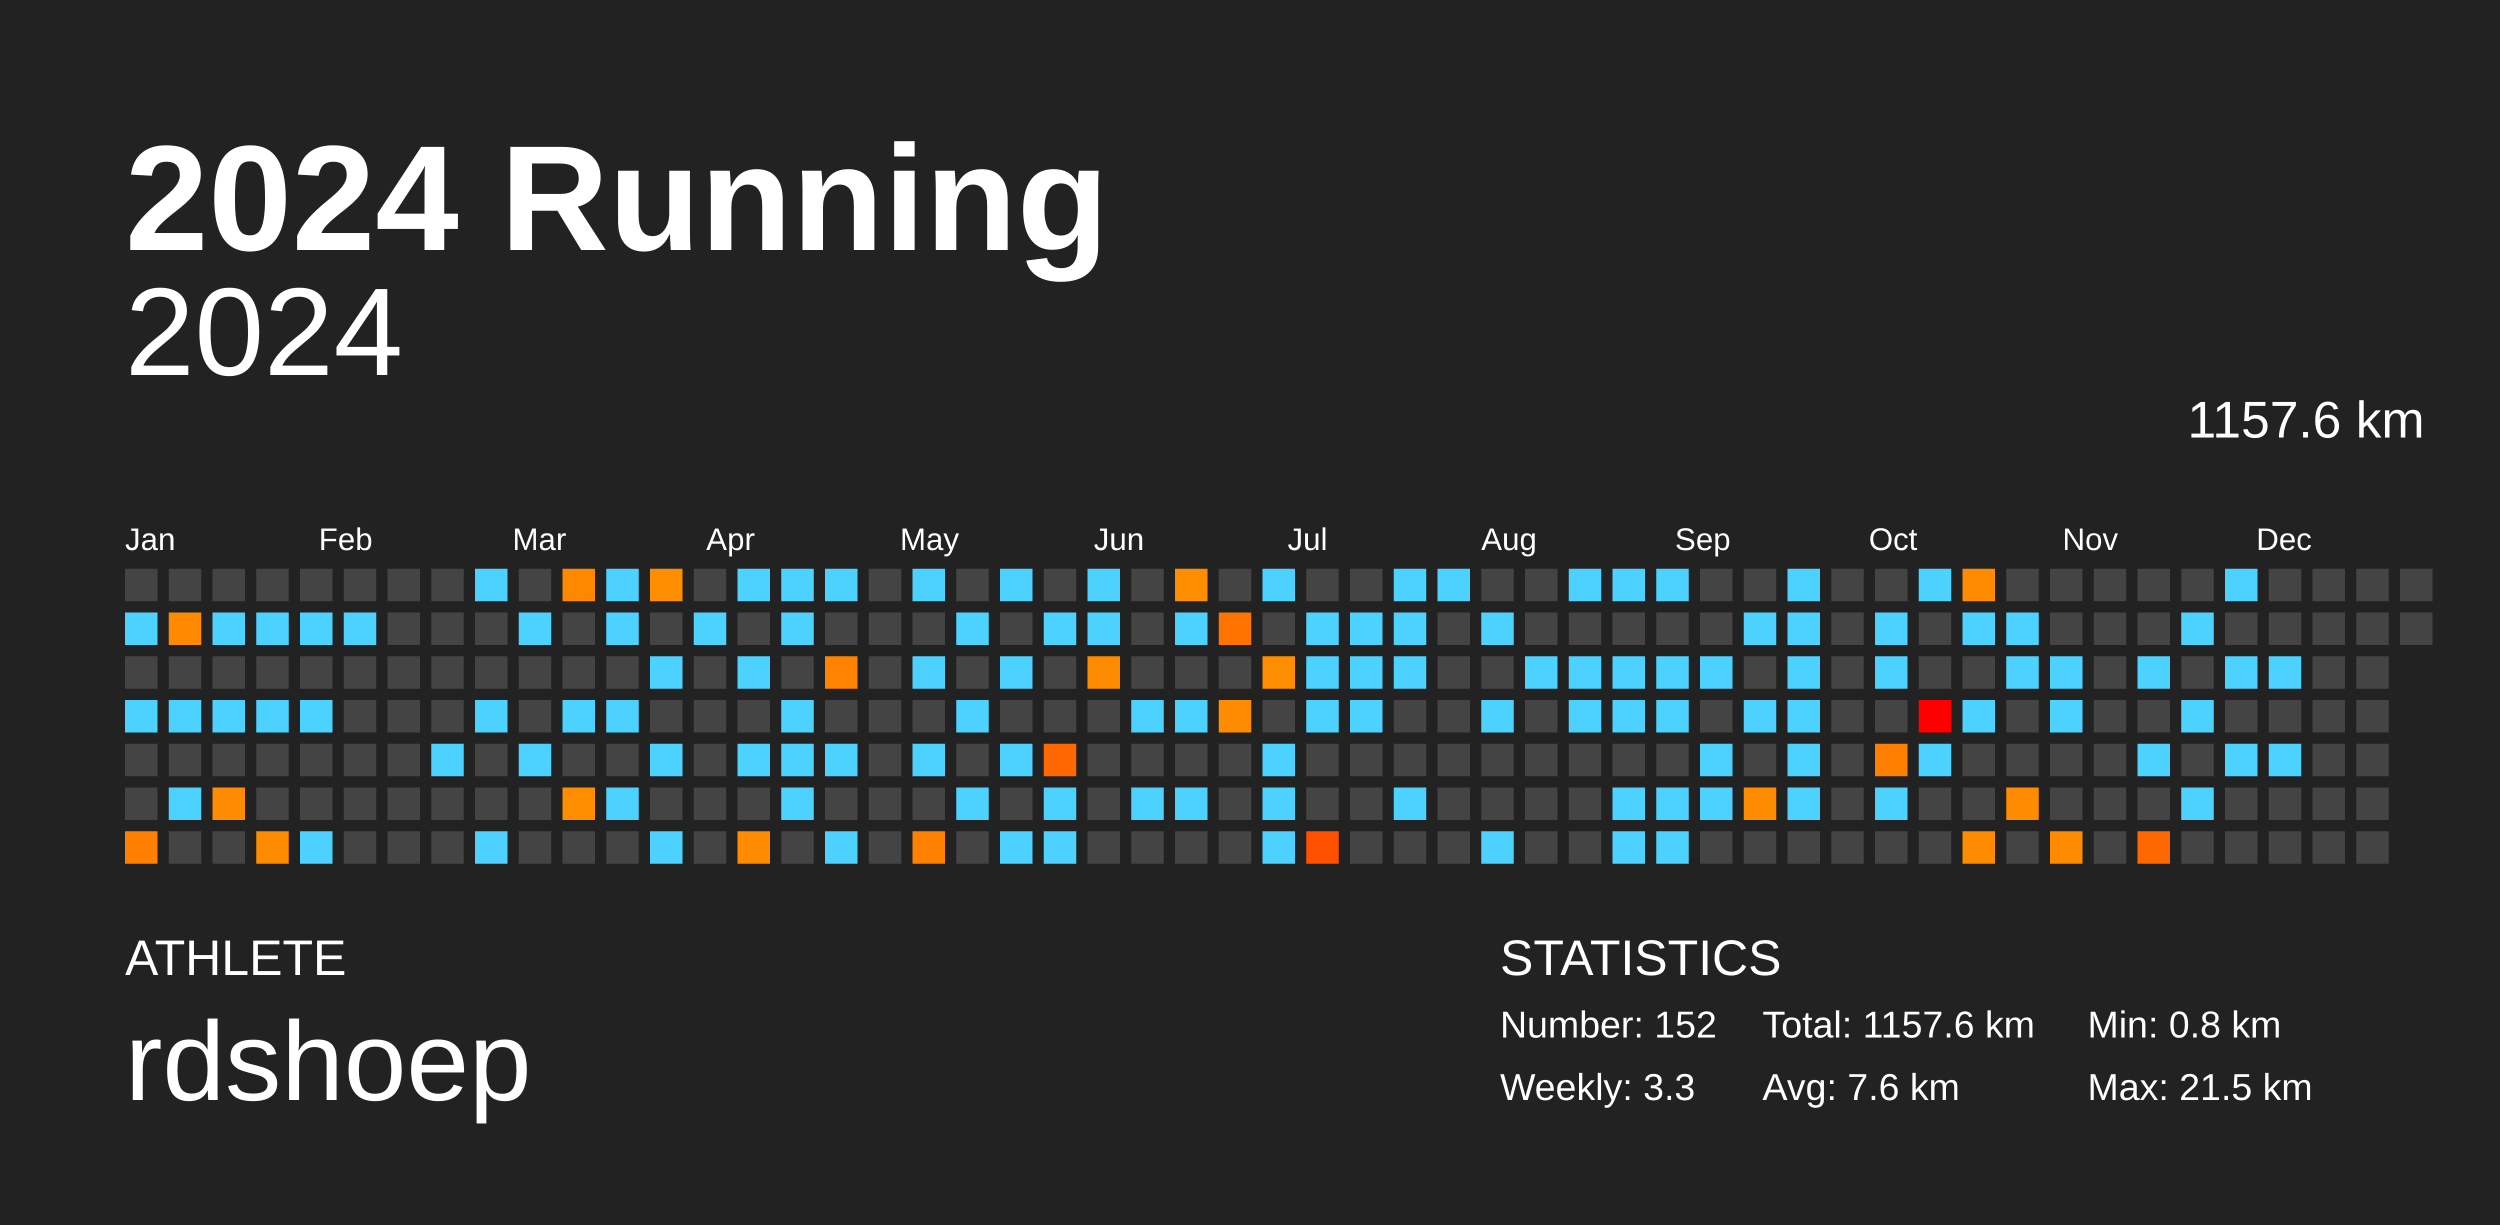
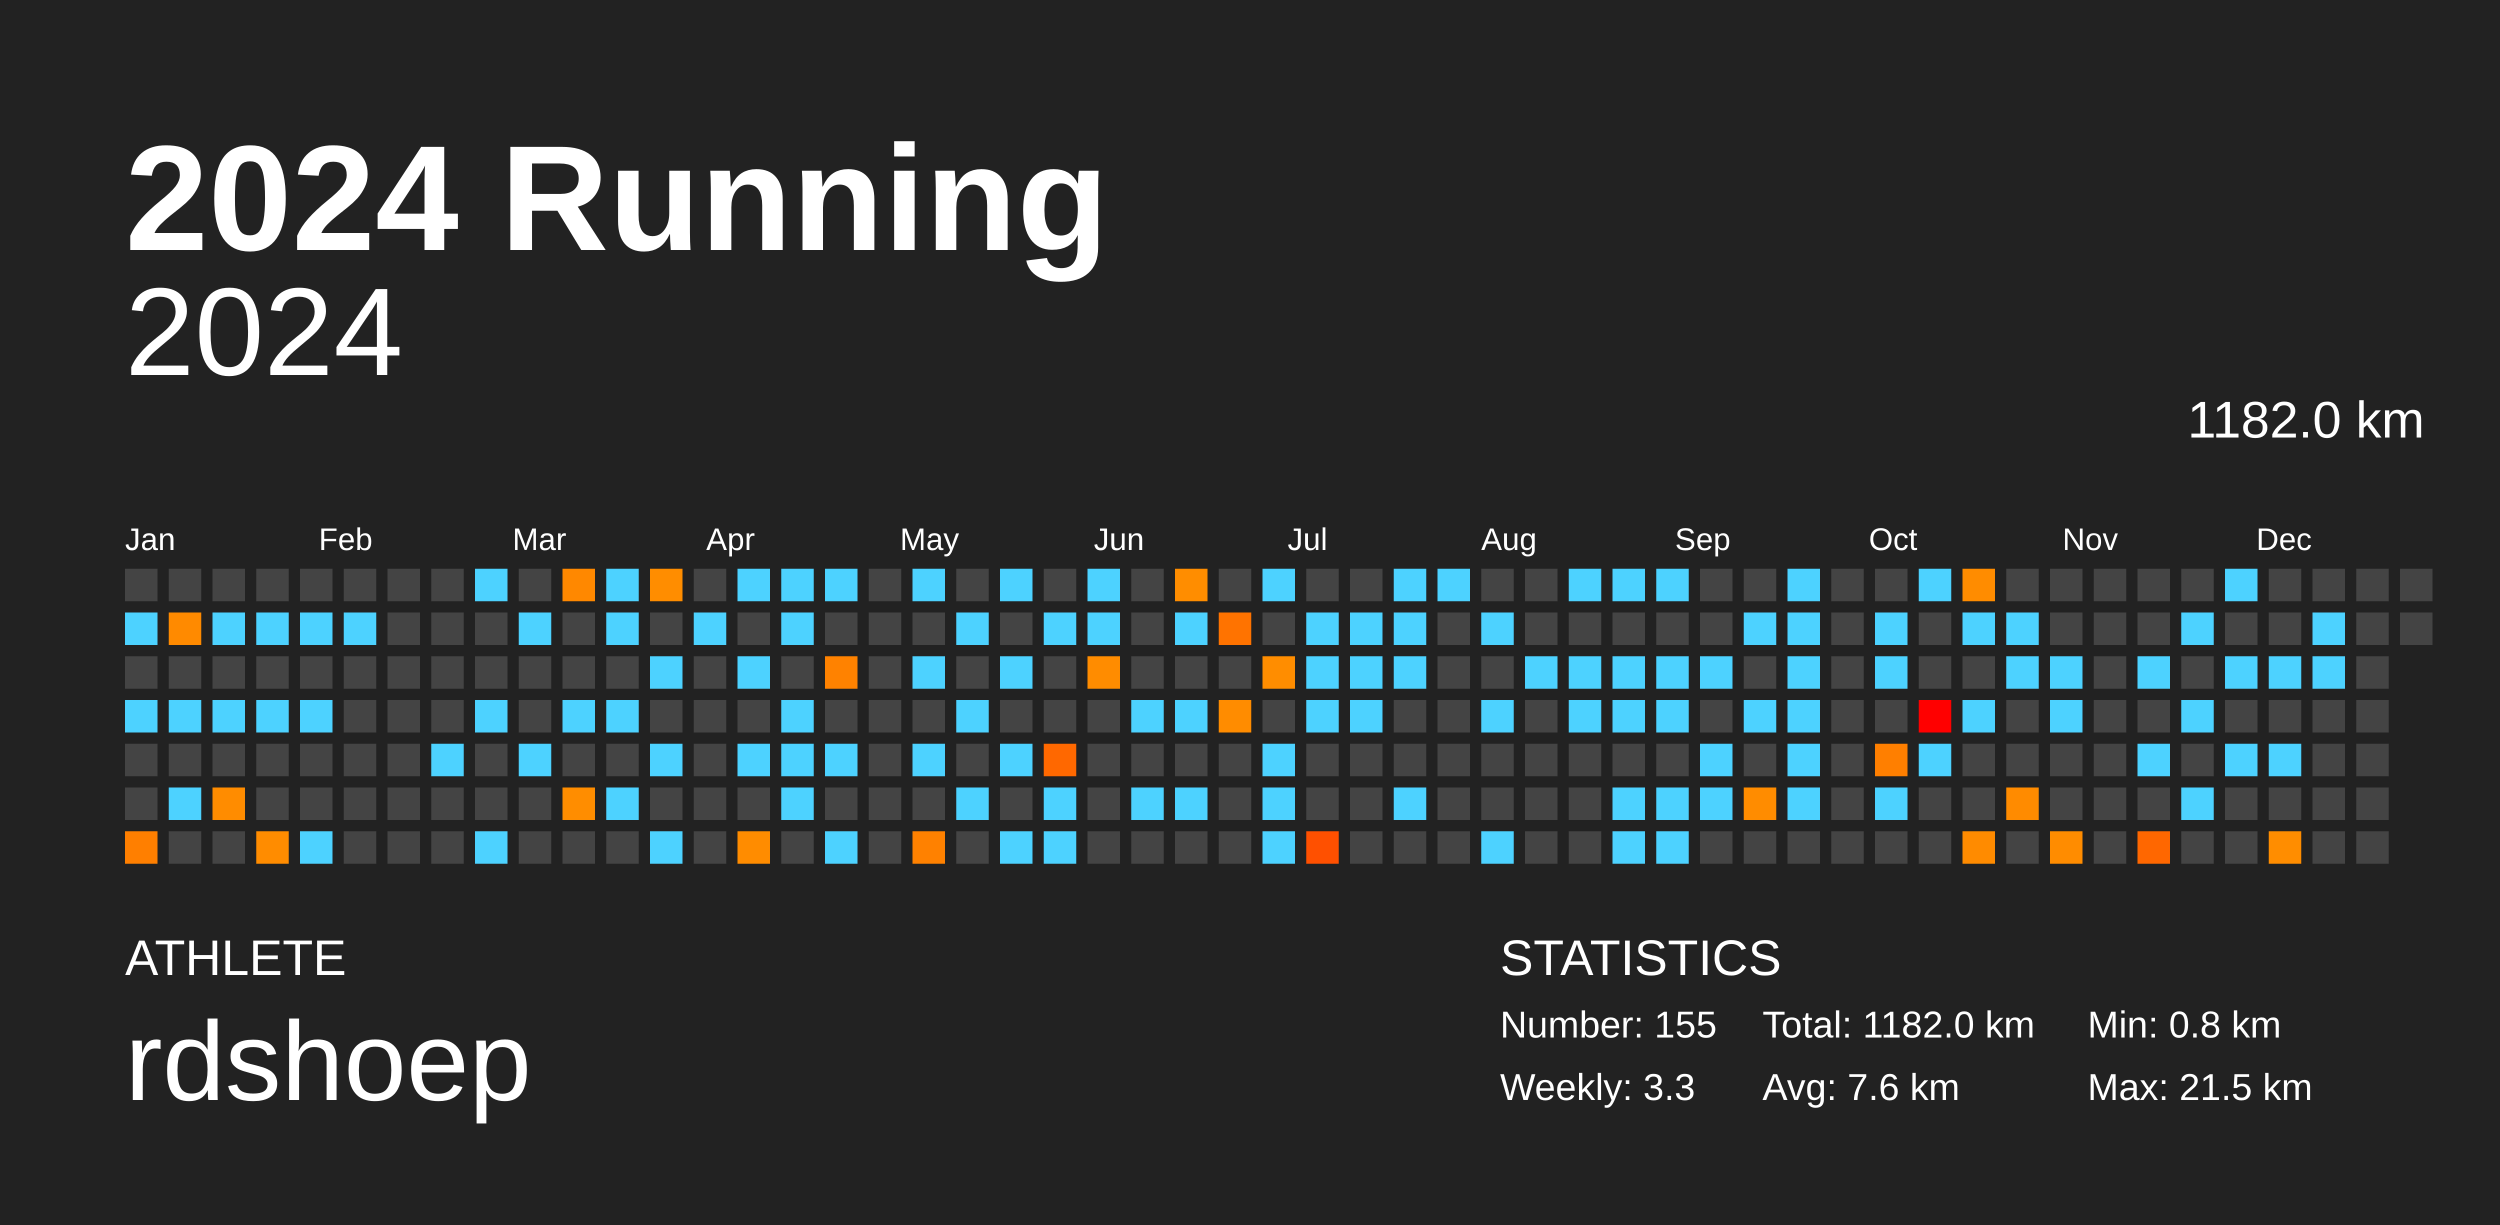
<svg xmlns="http://www.w3.org/2000/svg" baseProfile="full" height="98mm" version="1.1" viewBox="0,0,200,98" width="200mm">
  <defs />
  <rect fill="#222222" height="98" width="200" x="0" y="0" />
  <text fill="#FFFFFF" style="font-size:12px; font-family:Arial; font-weight:bold;" x="10" y="20">2024 Running</text>
  <text fill="#FFFFFF" style="font-size:4px; font-family:Arial" x="10" y="78">ATHLETE</text>
  <text fill="#FFFFFF" style="font-size:9px; font-family:Arial" x="10" y="88">rdshoep</text>
  <text fill="#FFFFFF" style="font-size:4px; font-family:Arial" x="120" y="78">STATISTICS</text>
-   <text fill="#FFFFFF" style="font-size:3px; font-family:Arial" x="120" y="83">Number: 152</text>
+   <text fill="#FFFFFF" style="font-size:3px; font-family:Arial" x="120" y="83">Number: 155</text>
  <text fill="#FFFFFF" style="font-size:3px; font-family:Arial" x="120" y="88">Weekly: 3.3</text>
-   <text fill="#FFFFFF" style="font-size:3px; font-family:Arial" x="141" y="83">Total: 1157.6 km</text>
+   <text fill="#FFFFFF" style="font-size:3px; font-family:Arial" x="141" y="83">Total: 1182.0 km</text>
  <text fill="#FFFFFF" style="font-size:3px; font-family:Arial" x="141" y="88">Avg: 7.6 km</text>
  <text fill="#FFFFFF" style="font-size:3px; font-family:Arial" x="167" y="83">Min: 0.8 km</text>
  <text fill="#FFFFFF" style="font-size:3px; font-family:Arial" x="167" y="88">Max: 21.5 km</text>
  <text alignment-baseline="hanging" fill="#FFFFFF" style="font-size:10.0px; font-family:Arial;" x="10" y="30">2024</text>
-   <text alignment-baseline="hanging" fill="#FFFFFF" style="font-size:4.125px; font-family:Arial;" x="175" y="35">1157.6 km</text>
+   <text alignment-baseline="hanging" fill="#FFFFFF" style="font-size:4.125px; font-family:Arial;" x="175" y="35">1182.0 km</text>
  <text fill="#FFFFFF" style="font-size:2.5px; font-family:Arial" x="10.0" y="44">Jan</text>
  <text fill="#FFFFFF" style="font-size:2.5px; font-family:Arial" x="25.5" y="44">Feb</text>
  <text fill="#FFFFFF" style="font-size:2.5px; font-family:Arial" x="41.0" y="44">Mar</text>
  <text fill="#FFFFFF" style="font-size:2.5px; font-family:Arial" x="56.5" y="44">Apr</text>
  <text fill="#FFFFFF" style="font-size:2.5px; font-family:Arial" x="72.0" y="44">May</text>
  <text fill="#FFFFFF" style="font-size:2.5px; font-family:Arial" x="87.5" y="44">Jun</text>
  <text fill="#FFFFFF" style="font-size:2.5px; font-family:Arial" x="103.0" y="44">Jul</text>
  <text fill="#FFFFFF" style="font-size:2.5px; font-family:Arial" x="118.5" y="44">Aug</text>
  <text fill="#FFFFFF" style="font-size:2.5px; font-family:Arial" x="134.0" y="44">Sep</text>
  <text fill="#FFFFFF" style="font-size:2.5px; font-family:Arial" x="149.5" y="44">Oct</text>
  <text fill="#FFFFFF" style="font-size:2.5px; font-family:Arial" x="165.0" y="44">Nov</text>
  <text fill="#FFFFFF" style="font-size:2.5px; font-family:Arial" x="180.5" y="44">Dec</text>
  <rect fill="#444444" height="2.6" width="2.6" x="10.0" y="45.5" />
  <rect fill="#4dd2ff" height="2.6" width="2.6" x="10.0" y="49.0" />
  <rect fill="#444444" height="2.6" width="2.6" x="10.0" y="52.5" />
  <rect fill="#4dd2ff" height="2.6" width="2.6" x="10.0" y="56.0" />
  <rect fill="#444444" height="2.6" width="2.6" x="10.0" y="59.5" />
  <rect fill="#444444" height="2.6" width="2.6" x="10.0" y="63.0" />
  <rect fill="#ff7f00" height="2.6" width="2.6" x="10.0" y="66.5" />
  <rect fill="#444444" height="2.6" width="2.6" x="13.5" y="45.5" />
  <rect fill="#ff8a00" height="2.6" width="2.6" x="13.5" y="49.0" />
  <rect fill="#444444" height="2.6" width="2.6" x="13.5" y="52.5" />
  <rect fill="#4dd2ff" height="2.6" width="2.6" x="13.5" y="56.0" />
  <rect fill="#444444" height="2.6" width="2.6" x="13.5" y="59.5" />
  <rect fill="#4dd2ff" height="2.6" width="2.6" x="13.5" y="63.0" />
  <rect fill="#444444" height="2.6" width="2.6" x="13.5" y="66.5" />
  <rect fill="#444444" height="2.6" width="2.6" x="17.0" y="45.5" />
  <rect fill="#4dd2ff" height="2.6" width="2.6" x="17.0" y="49.0" />
  <rect fill="#444444" height="2.6" width="2.6" x="17.0" y="52.5" />
  <rect fill="#4dd2ff" height="2.6" width="2.6" x="17.0" y="56.0" />
  <rect fill="#444444" height="2.6" width="2.6" x="17.0" y="59.5" />
  <rect fill="#ff8c00" height="2.6" width="2.6" x="17.0" y="63.0" />
  <rect fill="#444444" height="2.6" width="2.6" x="17.0" y="66.5" />
  <rect fill="#444444" height="2.6" width="2.6" x="20.5" y="45.5" />
  <rect fill="#4dd2ff" height="2.6" width="2.6" x="20.5" y="49.0" />
  <rect fill="#444444" height="2.6" width="2.6" x="20.5" y="52.5" />
  <rect fill="#4dd2ff" height="2.6" width="2.6" x="20.5" y="56.0" />
  <rect fill="#444444" height="2.6" width="2.6" x="20.5" y="59.5" />
  <rect fill="#444444" height="2.6" width="2.6" x="20.5" y="63.0" />
  <rect fill="#ff8c00" height="2.6" width="2.6" x="20.5" y="66.5" />
  <rect fill="#444444" height="2.6" width="2.6" x="24.0" y="45.5" />
  <rect fill="#4dd2ff" height="2.6" width="2.6" x="24.0" y="49.0" />
  <rect fill="#444444" height="2.6" width="2.6" x="24.0" y="52.5" />
  <rect fill="#4dd2ff" height="2.6" width="2.6" x="24.0" y="56.0" />
  <rect fill="#444444" height="2.6" width="2.6" x="24.0" y="59.5" />
  <rect fill="#444444" height="2.6" width="2.6" x="24.0" y="63.0" />
  <rect fill="#4dd2ff" height="2.6" width="2.6" x="24.0" y="66.5" />
  <rect fill="#444444" height="2.6" width="2.6" x="27.5" y="45.5" />
  <rect fill="#4dd2ff" height="2.6" width="2.6" x="27.5" y="49.0" />
  <rect fill="#444444" height="2.6" width="2.6" x="27.5" y="52.5" />
  <rect fill="#444444" height="2.6" width="2.6" x="27.5" y="56.0" />
  <rect fill="#444444" height="2.6" width="2.6" x="27.5" y="59.5" />
  <rect fill="#444444" height="2.6" width="2.6" x="27.5" y="63.0" />
  <rect fill="#444444" height="2.6" width="2.6" x="27.5" y="66.5" />
  <rect fill="#444444" height="2.6" width="2.6" x="31.0" y="45.5" />
  <rect fill="#444444" height="2.6" width="2.6" x="31.0" y="49.0" />
  <rect fill="#444444" height="2.6" width="2.6" x="31.0" y="52.5" />
  <rect fill="#444444" height="2.6" width="2.6" x="31.0" y="56.0" />
  <rect fill="#444444" height="2.6" width="2.6" x="31.0" y="59.5" />
  <rect fill="#444444" height="2.6" width="2.6" x="31.0" y="63.0" />
  <rect fill="#444444" height="2.6" width="2.6" x="31.0" y="66.5" />
  <rect fill="#444444" height="2.6" width="2.6" x="34.5" y="45.5" />
  <rect fill="#444444" height="2.6" width="2.6" x="34.5" y="49.0" />
  <rect fill="#444444" height="2.6" width="2.6" x="34.5" y="52.5" />
  <rect fill="#444444" height="2.6" width="2.6" x="34.5" y="56.0" />
  <rect fill="#4dd2ff" height="2.6" width="2.6" x="34.5" y="59.5" />
  <rect fill="#444444" height="2.6" width="2.6" x="34.5" y="63.0" />
  <rect fill="#444444" height="2.6" width="2.6" x="34.5" y="66.5" />
  <rect fill="#4dd2ff" height="2.6" width="2.6" x="38.0" y="45.5" />
  <rect fill="#444444" height="2.6" width="2.6" x="38.0" y="49.0" />
  <rect fill="#444444" height="2.6" width="2.6" x="38.0" y="52.5" />
  <rect fill="#4dd2ff" height="2.6" width="2.6" x="38.0" y="56.0" />
  <rect fill="#444444" height="2.6" width="2.6" x="38.0" y="59.5" />
  <rect fill="#444444" height="2.6" width="2.6" x="38.0" y="63.0" />
  <rect fill="#4dd2ff" height="2.6" width="2.6" x="38.0" y="66.5" />
  <rect fill="#444444" height="2.6" width="2.6" x="41.5" y="45.5" />
  <rect fill="#4dd2ff" height="2.6" width="2.6" x="41.5" y="49.0" />
  <rect fill="#444444" height="2.6" width="2.6" x="41.5" y="52.5" />
  <rect fill="#444444" height="2.6" width="2.6" x="41.5" y="56.0" />
  <rect fill="#4dd2ff" height="2.6" width="2.6" x="41.5" y="59.5" />
  <rect fill="#444444" height="2.6" width="2.6" x="41.5" y="63.0" />
  <rect fill="#444444" height="2.6" width="2.6" x="41.5" y="66.5" />
  <rect fill="#ff8800" height="2.6" width="2.6" x="45.0" y="45.5" />
  <rect fill="#444444" height="2.6" width="2.6" x="45.0" y="49.0" />
  <rect fill="#444444" height="2.6" width="2.6" x="45.0" y="52.5" />
  <rect fill="#4dd2ff" height="2.6" width="2.6" x="45.0" y="56.0" />
  <rect fill="#444444" height="2.6" width="2.6" x="45.0" y="59.5" />
  <rect fill="#ff8d00" height="2.6" width="2.6" x="45.0" y="63.0" />
  <rect fill="#444444" height="2.6" width="2.6" x="45.0" y="66.5" />
  <rect fill="#4dd2ff" height="2.6" width="2.6" x="48.5" y="45.5" />
  <rect fill="#4dd2ff" height="2.6" width="2.6" x="48.5" y="49.0" />
  <rect fill="#444444" height="2.6" width="2.6" x="48.5" y="52.5" />
  <rect fill="#4dd2ff" height="2.6" width="2.6" x="48.5" y="56.0" />
  <rect fill="#444444" height="2.6" width="2.6" x="48.5" y="59.5" />
  <rect fill="#4dd2ff" height="2.6" width="2.6" x="48.5" y="63.0" />
  <rect fill="#444444" height="2.6" width="2.6" x="48.5" y="66.5" />
  <rect fill="#ff8d00" height="2.6" width="2.6" x="52.0" y="45.5" />
  <rect fill="#444444" height="2.6" width="2.6" x="52.0" y="49.0" />
  <rect fill="#4dd2ff" height="2.6" width="2.6" x="52.0" y="52.5" />
  <rect fill="#444444" height="2.6" width="2.6" x="52.0" y="56.0" />
  <rect fill="#4dd2ff" height="2.6" width="2.6" x="52.0" y="59.5" />
  <rect fill="#444444" height="2.6" width="2.6" x="52.0" y="63.0" />
  <rect fill="#4dd2ff" height="2.6" width="2.6" x="52.0" y="66.5" />
  <rect fill="#444444" height="2.6" width="2.6" x="55.5" y="45.5" />
  <rect fill="#4dd2ff" height="2.6" width="2.6" x="55.5" y="49.0" />
  <rect fill="#444444" height="2.6" width="2.6" x="55.5" y="52.5" />
  <rect fill="#444444" height="2.6" width="2.6" x="55.5" y="56.0" />
  <rect fill="#444444" height="2.6" width="2.6" x="55.5" y="59.5" />
  <rect fill="#444444" height="2.6" width="2.6" x="55.5" y="63.0" />
  <rect fill="#444444" height="2.6" width="2.6" x="55.5" y="66.5" />
  <rect fill="#4dd2ff" height="2.6" width="2.6" x="59.0" y="45.5" />
  <rect fill="#444444" height="2.6" width="2.6" x="59.0" y="49.0" />
  <rect fill="#4dd2ff" height="2.6" width="2.6" x="59.0" y="52.5" />
  <rect fill="#444444" height="2.6" width="2.6" x="59.0" y="56.0" />
  <rect fill="#4dd2ff" height="2.6" width="2.6" x="59.0" y="59.5" />
  <rect fill="#444444" height="2.6" width="2.6" x="59.0" y="63.0" />
  <rect fill="#ff8c00" height="2.6" width="2.6" x="59.0" y="66.5" />
  <rect fill="#4dd2ff" height="2.6" width="2.6" x="62.5" y="45.5" />
  <rect fill="#4dd2ff" height="2.6" width="2.6" x="62.5" y="49.0" />
  <rect fill="#444444" height="2.6" width="2.6" x="62.5" y="52.5" />
  <rect fill="#4dd2ff" height="2.6" width="2.6" x="62.5" y="56.0" />
  <rect fill="#4dd2ff" height="2.6" width="2.6" x="62.5" y="59.5" />
  <rect fill="#4dd2ff" height="2.6" width="2.6" x="62.5" y="63.0" />
  <rect fill="#444444" height="2.6" width="2.6" x="62.5" y="66.5" />
  <rect fill="#4dd2ff" height="2.6" width="2.6" x="66.0" y="45.5" />
  <rect fill="#444444" height="2.6" width="2.6" x="66.0" y="49.0" />
  <rect fill="#ff8200" height="2.6" width="2.6" x="66.0" y="52.5" />
  <rect fill="#444444" height="2.6" width="2.6" x="66.0" y="56.0" />
  <rect fill="#4dd2ff" height="2.6" width="2.6" x="66.0" y="59.5" />
  <rect fill="#444444" height="2.6" width="2.6" x="66.0" y="63.0" />
  <rect fill="#4dd2ff" height="2.6" width="2.6" x="66.0" y="66.5" />
  <rect fill="#444444" height="2.6" width="2.6" x="69.5" y="45.5" />
  <rect fill="#444444" height="2.6" width="2.6" x="69.5" y="49.0" />
  <rect fill="#444444" height="2.6" width="2.6" x="69.5" y="52.5" />
  <rect fill="#444444" height="2.6" width="2.6" x="69.5" y="56.0" />
  <rect fill="#444444" height="2.6" width="2.6" x="69.5" y="59.5" />
  <rect fill="#444444" height="2.6" width="2.6" x="69.5" y="63.0" />
  <rect fill="#444444" height="2.6" width="2.6" x="69.5" y="66.5" />
  <rect fill="#4dd2ff" height="2.6" width="2.6" x="73.0" y="45.5" />
  <rect fill="#444444" height="2.6" width="2.6" x="73.0" y="49.0" />
  <rect fill="#4dd2ff" height="2.6" width="2.6" x="73.0" y="52.5" />
  <rect fill="#444444" height="2.6" width="2.6" x="73.0" y="56.0" />
  <rect fill="#4dd2ff" height="2.6" width="2.6" x="73.0" y="59.5" />
  <rect fill="#444444" height="2.6" width="2.6" x="73.0" y="63.0" />
  <rect fill="#ff8100" height="2.6" width="2.6" x="73.0" y="66.5" />
  <rect fill="#444444" height="2.6" width="2.6" x="76.5" y="45.5" />
  <rect fill="#4dd2ff" height="2.6" width="2.6" x="76.5" y="49.0" />
  <rect fill="#444444" height="2.6" width="2.6" x="76.5" y="52.5" />
  <rect fill="#4dd2ff" height="2.6" width="2.6" x="76.5" y="56.0" />
  <rect fill="#444444" height="2.6" width="2.6" x="76.5" y="59.5" />
  <rect fill="#4dd2ff" height="2.6" width="2.6" x="76.5" y="63.0" />
  <rect fill="#444444" height="2.6" width="2.6" x="76.5" y="66.5" />
  <rect fill="#4dd2ff" height="2.6" width="2.6" x="80.0" y="45.5" />
  <rect fill="#444444" height="2.6" width="2.6" x="80.0" y="49.0" />
  <rect fill="#4dd2ff" height="2.6" width="2.6" x="80.0" y="52.5" />
  <rect fill="#444444" height="2.6" width="2.6" x="80.0" y="56.0" />
  <rect fill="#4dd2ff" height="2.6" width="2.6" x="80.0" y="59.5" />
  <rect fill="#444444" height="2.6" width="2.6" x="80.0" y="63.0" />
  <rect fill="#4dd2ff" height="2.6" width="2.6" x="80.0" y="66.5" />
  <rect fill="#444444" height="2.6" width="2.6" x="83.5" y="45.5" />
  <rect fill="#4dd2ff" height="2.6" width="2.6" x="83.5" y="49.0" />
  <rect fill="#444444" height="2.6" width="2.6" x="83.5" y="52.5" />
  <rect fill="#444444" height="2.6" width="2.6" x="83.5" y="56.0" />
  <rect fill="#ff6800" height="2.6" width="2.6" x="83.5" y="59.5" />
  <rect fill="#4dd2ff" height="2.6" width="2.6" x="83.5" y="63.0" />
  <rect fill="#4dd2ff" height="2.6" width="2.6" x="83.5" y="66.5" />
  <rect fill="#4dd2ff" height="2.6" width="2.6" x="87.0" y="45.5" />
  <rect fill="#4dd2ff" height="2.6" width="2.6" x="87.0" y="49.0" />
  <rect fill="#ff8c00" height="2.6" width="2.6" x="87.0" y="52.5" />
  <rect fill="#444444" height="2.6" width="2.6" x="87.0" y="56.0" />
  <rect fill="#444444" height="2.6" width="2.6" x="87.0" y="59.5" />
  <rect fill="#444444" height="2.6" width="2.6" x="87.0" y="63.0" />
  <rect fill="#444444" height="2.6" width="2.6" x="87.0" y="66.5" />
  <rect fill="#444444" height="2.6" width="2.6" x="90.5" y="45.5" />
  <rect fill="#444444" height="2.6" width="2.6" x="90.5" y="49.0" />
  <rect fill="#444444" height="2.6" width="2.6" x="90.5" y="52.5" />
  <rect fill="#4dd2ff" height="2.6" width="2.6" x="90.5" y="56.0" />
  <rect fill="#444444" height="2.6" width="2.6" x="90.5" y="59.5" />
  <rect fill="#4dd2ff" height="2.6" width="2.6" x="90.5" y="63.0" />
  <rect fill="#444444" height="2.6" width="2.6" x="90.5" y="66.5" />
  <rect fill="#ff8d00" height="2.6" width="2.6" x="94.0" y="45.5" />
  <rect fill="#4dd2ff" height="2.6" width="2.6" x="94.0" y="49.0" />
  <rect fill="#444444" height="2.6" width="2.6" x="94.0" y="52.5" />
  <rect fill="#4dd2ff" height="2.6" width="2.6" x="94.0" y="56.0" />
  <rect fill="#444444" height="2.6" width="2.6" x="94.0" y="59.5" />
  <rect fill="#4dd2ff" height="2.6" width="2.6" x="94.0" y="63.0" />
  <rect fill="#444444" height="2.6" width="2.6" x="94.0" y="66.5" />
  <rect fill="#444444" height="2.6" width="2.6" x="97.5" y="45.5" />
  <rect fill="#ff7300" height="2.6" width="2.6" x="97.5" y="49.0" />
  <rect fill="#444444" height="2.6" width="2.6" x="97.5" y="52.5" />
  <rect fill="#ff8c00" height="2.6" width="2.6" x="97.5" y="56.0" />
  <rect fill="#444444" height="2.6" width="2.6" x="97.5" y="59.5" />
  <rect fill="#444444" height="2.6" width="2.6" x="97.5" y="63.0" />
  <rect fill="#444444" height="2.6" width="2.6" x="97.5" y="66.5" />
  <rect fill="#4dd2ff" height="2.6" width="2.6" x="101.0" y="45.5" />
  <rect fill="#444444" height="2.6" width="2.6" x="101.0" y="49.0" />
  <rect fill="#ff8d00" height="2.6" width="2.6" x="101.0" y="52.5" />
  <rect fill="#444444" height="2.6" width="2.6" x="101.0" y="56.0" />
  <rect fill="#4dd2ff" height="2.6" width="2.6" x="101.0" y="59.5" />
  <rect fill="#4dd2ff" height="2.6" width="2.6" x="101.0" y="63.0" />
  <rect fill="#4dd2ff" height="2.6" width="2.6" x="101.0" y="66.5" />
  <rect fill="#444444" height="2.6" width="2.6" x="104.5" y="45.5" />
  <rect fill="#4dd2ff" height="2.6" width="2.6" x="104.5" y="49.0" />
  <rect fill="#4dd2ff" height="2.6" width="2.6" x="104.5" y="52.5" />
  <rect fill="#4dd2ff" height="2.6" width="2.6" x="104.5" y="56.0" />
  <rect fill="#444444" height="2.6" width="2.6" x="104.5" y="59.5" />
  <rect fill="#444444" height="2.6" width="2.6" x="104.5" y="63.0" />
  <rect fill="#ff5000" height="2.6" width="2.6" x="104.5" y="66.5" />
  <rect fill="#444444" height="2.6" width="2.6" x="108.0" y="45.5" />
  <rect fill="#4dd2ff" height="2.6" width="2.6" x="108.0" y="49.0" />
  <rect fill="#4dd2ff" height="2.6" width="2.6" x="108.0" y="52.5" />
  <rect fill="#4dd2ff" height="2.6" width="2.6" x="108.0" y="56.0" />
  <rect fill="#444444" height="2.6" width="2.6" x="108.0" y="59.5" />
  <rect fill="#444444" height="2.6" width="2.6" x="108.0" y="63.0" />
  <rect fill="#444444" height="2.6" width="2.6" x="108.0" y="66.5" />
  <rect fill="#4dd2ff" height="2.6" width="2.6" x="111.5" y="45.5" />
  <rect fill="#4dd2ff" height="2.6" width="2.6" x="111.5" y="49.0" />
  <rect fill="#4dd2ff" height="2.6" width="2.6" x="111.5" y="52.5" />
  <rect fill="#444444" height="2.6" width="2.6" x="111.5" y="56.0" />
  <rect fill="#444444" height="2.6" width="2.6" x="111.5" y="59.5" />
  <rect fill="#4dd2ff" height="2.6" width="2.6" x="111.5" y="63.0" />
  <rect fill="#444444" height="2.6" width="2.6" x="111.5" y="66.5" />
  <rect fill="#4dd2ff" height="2.6" width="2.6" x="115.0" y="45.5" />
  <rect fill="#444444" height="2.6" width="2.6" x="115.0" y="49.0" />
  <rect fill="#444444" height="2.6" width="2.6" x="115.0" y="52.5" />
  <rect fill="#444444" height="2.6" width="2.6" x="115.0" y="56.0" />
  <rect fill="#444444" height="2.6" width="2.6" x="115.0" y="59.5" />
  <rect fill="#444444" height="2.6" width="2.6" x="115.0" y="63.0" />
  <rect fill="#444444" height="2.6" width="2.6" x="115.0" y="66.5" />
  <rect fill="#444444" height="2.6" width="2.6" x="118.5" y="45.5" />
  <rect fill="#4dd2ff" height="2.6" width="2.6" x="118.5" y="49.0" />
  <rect fill="#444444" height="2.6" width="2.6" x="118.5" y="52.5" />
  <rect fill="#4dd2ff" height="2.6" width="2.6" x="118.5" y="56.0" />
  <rect fill="#444444" height="2.6" width="2.6" x="118.5" y="59.5" />
  <rect fill="#444444" height="2.6" width="2.6" x="118.5" y="63.0" />
  <rect fill="#4dd2ff" height="2.6" width="2.6" x="118.5" y="66.5" />
  <rect fill="#444444" height="2.6" width="2.6" x="122.0" y="45.5" />
  <rect fill="#444444" height="2.6" width="2.6" x="122.0" y="49.0" />
  <rect fill="#4dd2ff" height="2.6" width="2.6" x="122.0" y="52.5" />
  <rect fill="#444444" height="2.6" width="2.6" x="122.0" y="56.0" />
  <rect fill="#444444" height="2.6" width="2.6" x="122.0" y="59.5" />
  <rect fill="#444444" height="2.6" width="2.6" x="122.0" y="63.0" />
  <rect fill="#444444" height="2.6" width="2.6" x="122.0" y="66.5" />
  <rect fill="#4dd2ff" height="2.6" width="2.6" x="125.5" y="45.5" />
  <rect fill="#444444" height="2.6" width="2.6" x="125.5" y="49.0" />
  <rect fill="#4dd2ff" height="2.6" width="2.6" x="125.5" y="52.5" />
  <rect fill="#4dd2ff" height="2.6" width="2.6" x="125.5" y="56.0" />
  <rect fill="#444444" height="2.6" width="2.6" x="125.5" y="59.5" />
  <rect fill="#444444" height="2.6" width="2.6" x="125.5" y="63.0" />
  <rect fill="#444444" height="2.6" width="2.6" x="125.5" y="66.5" />
  <rect fill="#4dd2ff" height="2.6" width="2.6" x="129.0" y="45.5" />
  <rect fill="#444444" height="2.6" width="2.6" x="129.0" y="49.0" />
  <rect fill="#4dd2ff" height="2.6" width="2.6" x="129.0" y="52.5" />
  <rect fill="#4dd2ff" height="2.6" width="2.6" x="129.0" y="56.0" />
  <rect fill="#444444" height="2.6" width="2.6" x="129.0" y="59.5" />
  <rect fill="#4dd2ff" height="2.6" width="2.6" x="129.0" y="63.0" />
  <rect fill="#4dd2ff" height="2.6" width="2.6" x="129.0" y="66.5" />
  <rect fill="#4dd2ff" height="2.6" width="2.6" x="132.5" y="45.5" />
  <rect fill="#444444" height="2.6" width="2.6" x="132.5" y="49.0" />
  <rect fill="#4dd2ff" height="2.6" width="2.6" x="132.5" y="52.5" />
  <rect fill="#4dd2ff" height="2.6" width="2.6" x="132.5" y="56.0" />
  <rect fill="#444444" height="2.6" width="2.6" x="132.5" y="59.5" />
  <rect fill="#4dd2ff" height="2.6" width="2.6" x="132.5" y="63.0" />
  <rect fill="#4dd2ff" height="2.6" width="2.6" x="132.5" y="66.5" />
  <rect fill="#444444" height="2.6" width="2.6" x="136.0" y="45.5" />
  <rect fill="#444444" height="2.6" width="2.6" x="136.0" y="49.0" />
  <rect fill="#4dd2ff" height="2.6" width="2.6" x="136.0" y="52.5" />
  <rect fill="#444444" height="2.6" width="2.6" x="136.0" y="56.0" />
  <rect fill="#4dd2ff" height="2.6" width="2.6" x="136.0" y="59.5" />
  <rect fill="#4dd2ff" height="2.6" width="2.6" x="136.0" y="63.0" />
  <rect fill="#444444" height="2.6" width="2.6" x="136.0" y="66.5" />
  <rect fill="#444444" height="2.6" width="2.6" x="139.5" y="45.5" />
  <rect fill="#4dd2ff" height="2.6" width="2.6" x="139.5" y="49.0" />
  <rect fill="#444444" height="2.6" width="2.6" x="139.5" y="52.5" />
  <rect fill="#4dd2ff" height="2.6" width="2.6" x="139.5" y="56.0" />
  <rect fill="#444444" height="2.6" width="2.6" x="139.5" y="59.5" />
  <rect fill="#ff8c00" height="2.6" width="2.6" x="139.5" y="63.0" />
  <rect fill="#444444" height="2.6" width="2.6" x="139.5" y="66.5" />
  <rect fill="#4dd2ff" height="2.6" width="2.6" x="143.0" y="45.5" />
  <rect fill="#4dd2ff" height="2.6" width="2.6" x="143.0" y="49.0" />
  <rect fill="#4dd2ff" height="2.6" width="2.6" x="143.0" y="52.5" />
  <rect fill="#4dd2ff" height="2.6" width="2.6" x="143.0" y="56.0" />
  <rect fill="#4dd2ff" height="2.6" width="2.6" x="143.0" y="59.5" />
  <rect fill="#4dd2ff" height="2.6" width="2.6" x="143.0" y="63.0" />
  <rect fill="#444444" height="2.6" width="2.6" x="143.0" y="66.5" />
  <rect fill="#444444" height="2.6" width="2.6" x="146.5" y="45.5" />
  <rect fill="#444444" height="2.6" width="2.6" x="146.5" y="49.0" />
  <rect fill="#444444" height="2.6" width="2.6" x="146.5" y="52.5" />
  <rect fill="#444444" height="2.6" width="2.6" x="146.5" y="56.0" />
  <rect fill="#444444" height="2.6" width="2.6" x="146.5" y="59.5" />
  <rect fill="#444444" height="2.6" width="2.6" x="146.5" y="63.0" />
  <rect fill="#444444" height="2.6" width="2.6" x="146.5" y="66.5" />
  <rect fill="#444444" height="2.6" width="2.6" x="150.0" y="45.5" />
  <rect fill="#4dd2ff" height="2.6" width="2.6" x="150.0" y="49.0" />
  <rect fill="#4dd2ff" height="2.6" width="2.6" x="150.0" y="52.5" />
  <rect fill="#444444" height="2.6" width="2.6" x="150.0" y="56.0" />
  <rect fill="#ff7f00" height="2.6" width="2.6" x="150.0" y="59.5" />
  <rect fill="#4dd2ff" height="2.6" width="2.6" x="150.0" y="63.0" />
  <rect fill="#444444" height="2.6" width="2.6" x="150.0" y="66.5" />
  <rect fill="#4dd2ff" height="2.6" width="2.6" x="153.5" y="45.5" />
  <rect fill="#444444" height="2.6" width="2.6" x="153.5" y="49.0" />
  <rect fill="#444444" height="2.6" width="2.6" x="153.5" y="52.5" />
  <rect fill="red" height="2.6" width="2.6" x="153.5" y="56.0" />
  <rect fill="#4dd2ff" height="2.6" width="2.6" x="153.5" y="59.5" />
  <rect fill="#444444" height="2.6" width="2.6" x="153.5" y="63.0" />
  <rect fill="#444444" height="2.6" width="2.6" x="153.5" y="66.5" />
  <rect fill="#ff8c00" height="2.6" width="2.6" x="157.0" y="45.5" />
  <rect fill="#4dd2ff" height="2.6" width="2.6" x="157.0" y="49.0" />
  <rect fill="#444444" height="2.6" width="2.6" x="157.0" y="52.5" />
  <rect fill="#4dd2ff" height="2.6" width="2.6" x="157.0" y="56.0" />
  <rect fill="#444444" height="2.6" width="2.6" x="157.0" y="59.5" />
  <rect fill="#444444" height="2.6" width="2.6" x="157.0" y="63.0" />
  <rect fill="#ff8b00" height="2.6" width="2.6" x="157.0" y="66.5" />
  <rect fill="#444444" height="2.6" width="2.6" x="160.5" y="45.5" />
  <rect fill="#4dd2ff" height="2.6" width="2.6" x="160.5" y="49.0" />
  <rect fill="#4dd2ff" height="2.6" width="2.6" x="160.5" y="52.5" />
  <rect fill="#444444" height="2.6" width="2.6" x="160.5" y="56.0" />
  <rect fill="#444444" height="2.6" width="2.6" x="160.5" y="59.5" />
  <rect fill="#ff8b00" height="2.6" width="2.6" x="160.5" y="63.0" />
  <rect fill="#444444" height="2.6" width="2.6" x="160.5" y="66.5" />
  <rect fill="#444444" height="2.6" width="2.6" x="164.0" y="45.5" />
  <rect fill="#444444" height="2.6" width="2.6" x="164.0" y="49.0" />
  <rect fill="#4dd2ff" height="2.6" width="2.6" x="164.0" y="52.5" />
  <rect fill="#4dd2ff" height="2.6" width="2.6" x="164.0" y="56.0" />
  <rect fill="#444444" height="2.6" width="2.6" x="164.0" y="59.5" />
  <rect fill="#444444" height="2.6" width="2.6" x="164.0" y="63.0" />
  <rect fill="#ff8c00" height="2.6" width="2.6" x="164.0" y="66.5" />
  <rect fill="#444444" height="2.6" width="2.6" x="167.5" y="45.5" />
  <rect fill="#444444" height="2.6" width="2.6" x="167.5" y="49.0" />
  <rect fill="#444444" height="2.6" width="2.6" x="167.5" y="52.5" />
  <rect fill="#444444" height="2.6" width="2.6" x="167.5" y="56.0" />
  <rect fill="#444444" height="2.6" width="2.6" x="167.5" y="59.5" />
  <rect fill="#444444" height="2.6" width="2.6" x="167.5" y="63.0" />
  <rect fill="#444444" height="2.6" width="2.6" x="167.5" y="66.5" />
  <rect fill="#444444" height="2.6" width="2.6" x="171.0" y="45.5" />
  <rect fill="#444444" height="2.6" width="2.6" x="171.0" y="49.0" />
  <rect fill="#4dd2ff" height="2.6" width="2.6" x="171.0" y="52.5" />
  <rect fill="#444444" height="2.6" width="2.6" x="171.0" y="56.0" />
  <rect fill="#4dd2ff" height="2.6" width="2.6" x="171.0" y="59.5" />
  <rect fill="#444444" height="2.6" width="2.6" x="171.0" y="63.0" />
  <rect fill="#ff6700" height="2.6" width="2.6" x="171.0" y="66.5" />
  <rect fill="#444444" height="2.6" width="2.6" x="174.5" y="45.5" />
  <rect fill="#4dd2ff" height="2.6" width="2.6" x="174.5" y="49.0" />
  <rect fill="#444444" height="2.6" width="2.6" x="174.5" y="52.5" />
  <rect fill="#4dd2ff" height="2.6" width="2.6" x="174.5" y="56.0" />
  <rect fill="#444444" height="2.6" width="2.6" x="174.5" y="59.5" />
  <rect fill="#4dd2ff" height="2.6" width="2.6" x="174.5" y="63.0" />
  <rect fill="#444444" height="2.6" width="2.6" x="174.5" y="66.5" />
  <rect fill="#4dd2ff" height="2.6" width="2.6" x="178.0" y="45.5" />
  <rect fill="#444444" height="2.6" width="2.6" x="178.0" y="49.0" />
  <rect fill="#4dd2ff" height="2.6" width="2.6" x="178.0" y="52.5" />
  <rect fill="#444444" height="2.6" width="2.6" x="178.0" y="56.0" />
  <rect fill="#4dd2ff" height="2.6" width="2.6" x="178.0" y="59.5" />
  <rect fill="#444444" height="2.6" width="2.6" x="178.0" y="63.0" />
  <rect fill="#444444" height="2.6" width="2.6" x="178.0" y="66.5" />
  <rect fill="#444444" height="2.6" width="2.6" x="181.5" y="45.5" />
  <rect fill="#444444" height="2.6" width="2.6" x="181.5" y="49.0" />
  <rect fill="#4dd2ff" height="2.6" width="2.6" x="181.5" y="52.5" />
  <rect fill="#444444" height="2.6" width="2.6" x="181.5" y="56.0" />
  <rect fill="#4dd2ff" height="2.6" width="2.6" x="181.5" y="59.5" />
  <rect fill="#444444" height="2.6" width="2.6" x="181.5" y="63.0" />
-   <rect fill="#444444" height="2.6" width="2.6" x="181.5" y="66.5" />
+   <rect fill="#ff8d00" height="2.6" width="2.6" x="181.5" y="66.5" />
  <rect fill="#444444" height="2.6" width="2.6" x="185.0" y="45.5" />
-   <rect fill="#444444" height="2.6" width="2.6" x="185.0" y="49.0" />
-   <rect fill="#444444" height="2.6" width="2.6" x="185.0" y="52.5" />
+   <rect fill="#4dd2ff" height="2.6" width="2.6" x="185.0" y="49.0" />
+   <rect fill="#4dd2ff" height="2.6" width="2.6" x="185.0" y="52.5" />
  <rect fill="#444444" height="2.6" width="2.6" x="185.0" y="56.0" />
  <rect fill="#444444" height="2.6" width="2.6" x="185.0" y="59.5" />
  <rect fill="#444444" height="2.6" width="2.6" x="185.0" y="63.0" />
  <rect fill="#444444" height="2.6" width="2.6" x="185.0" y="66.5" />
  <rect fill="#444444" height="2.6" width="2.6" x="188.5" y="45.5" />
  <rect fill="#444444" height="2.6" width="2.6" x="188.5" y="49.0" />
  <rect fill="#444444" height="2.6" width="2.6" x="188.5" y="52.5" />
  <rect fill="#444444" height="2.6" width="2.6" x="188.5" y="56.0" />
  <rect fill="#444444" height="2.6" width="2.6" x="188.5" y="59.5" />
  <rect fill="#444444" height="2.6" width="2.6" x="188.5" y="63.0" />
  <rect fill="#444444" height="2.6" width="2.6" x="188.5" y="66.5" />
  <rect fill="#444444" height="2.6" width="2.6" x="192.0" y="45.5" />
  <rect fill="#444444" height="2.6" width="2.6" x="192.0" y="49.0" />
</svg>
